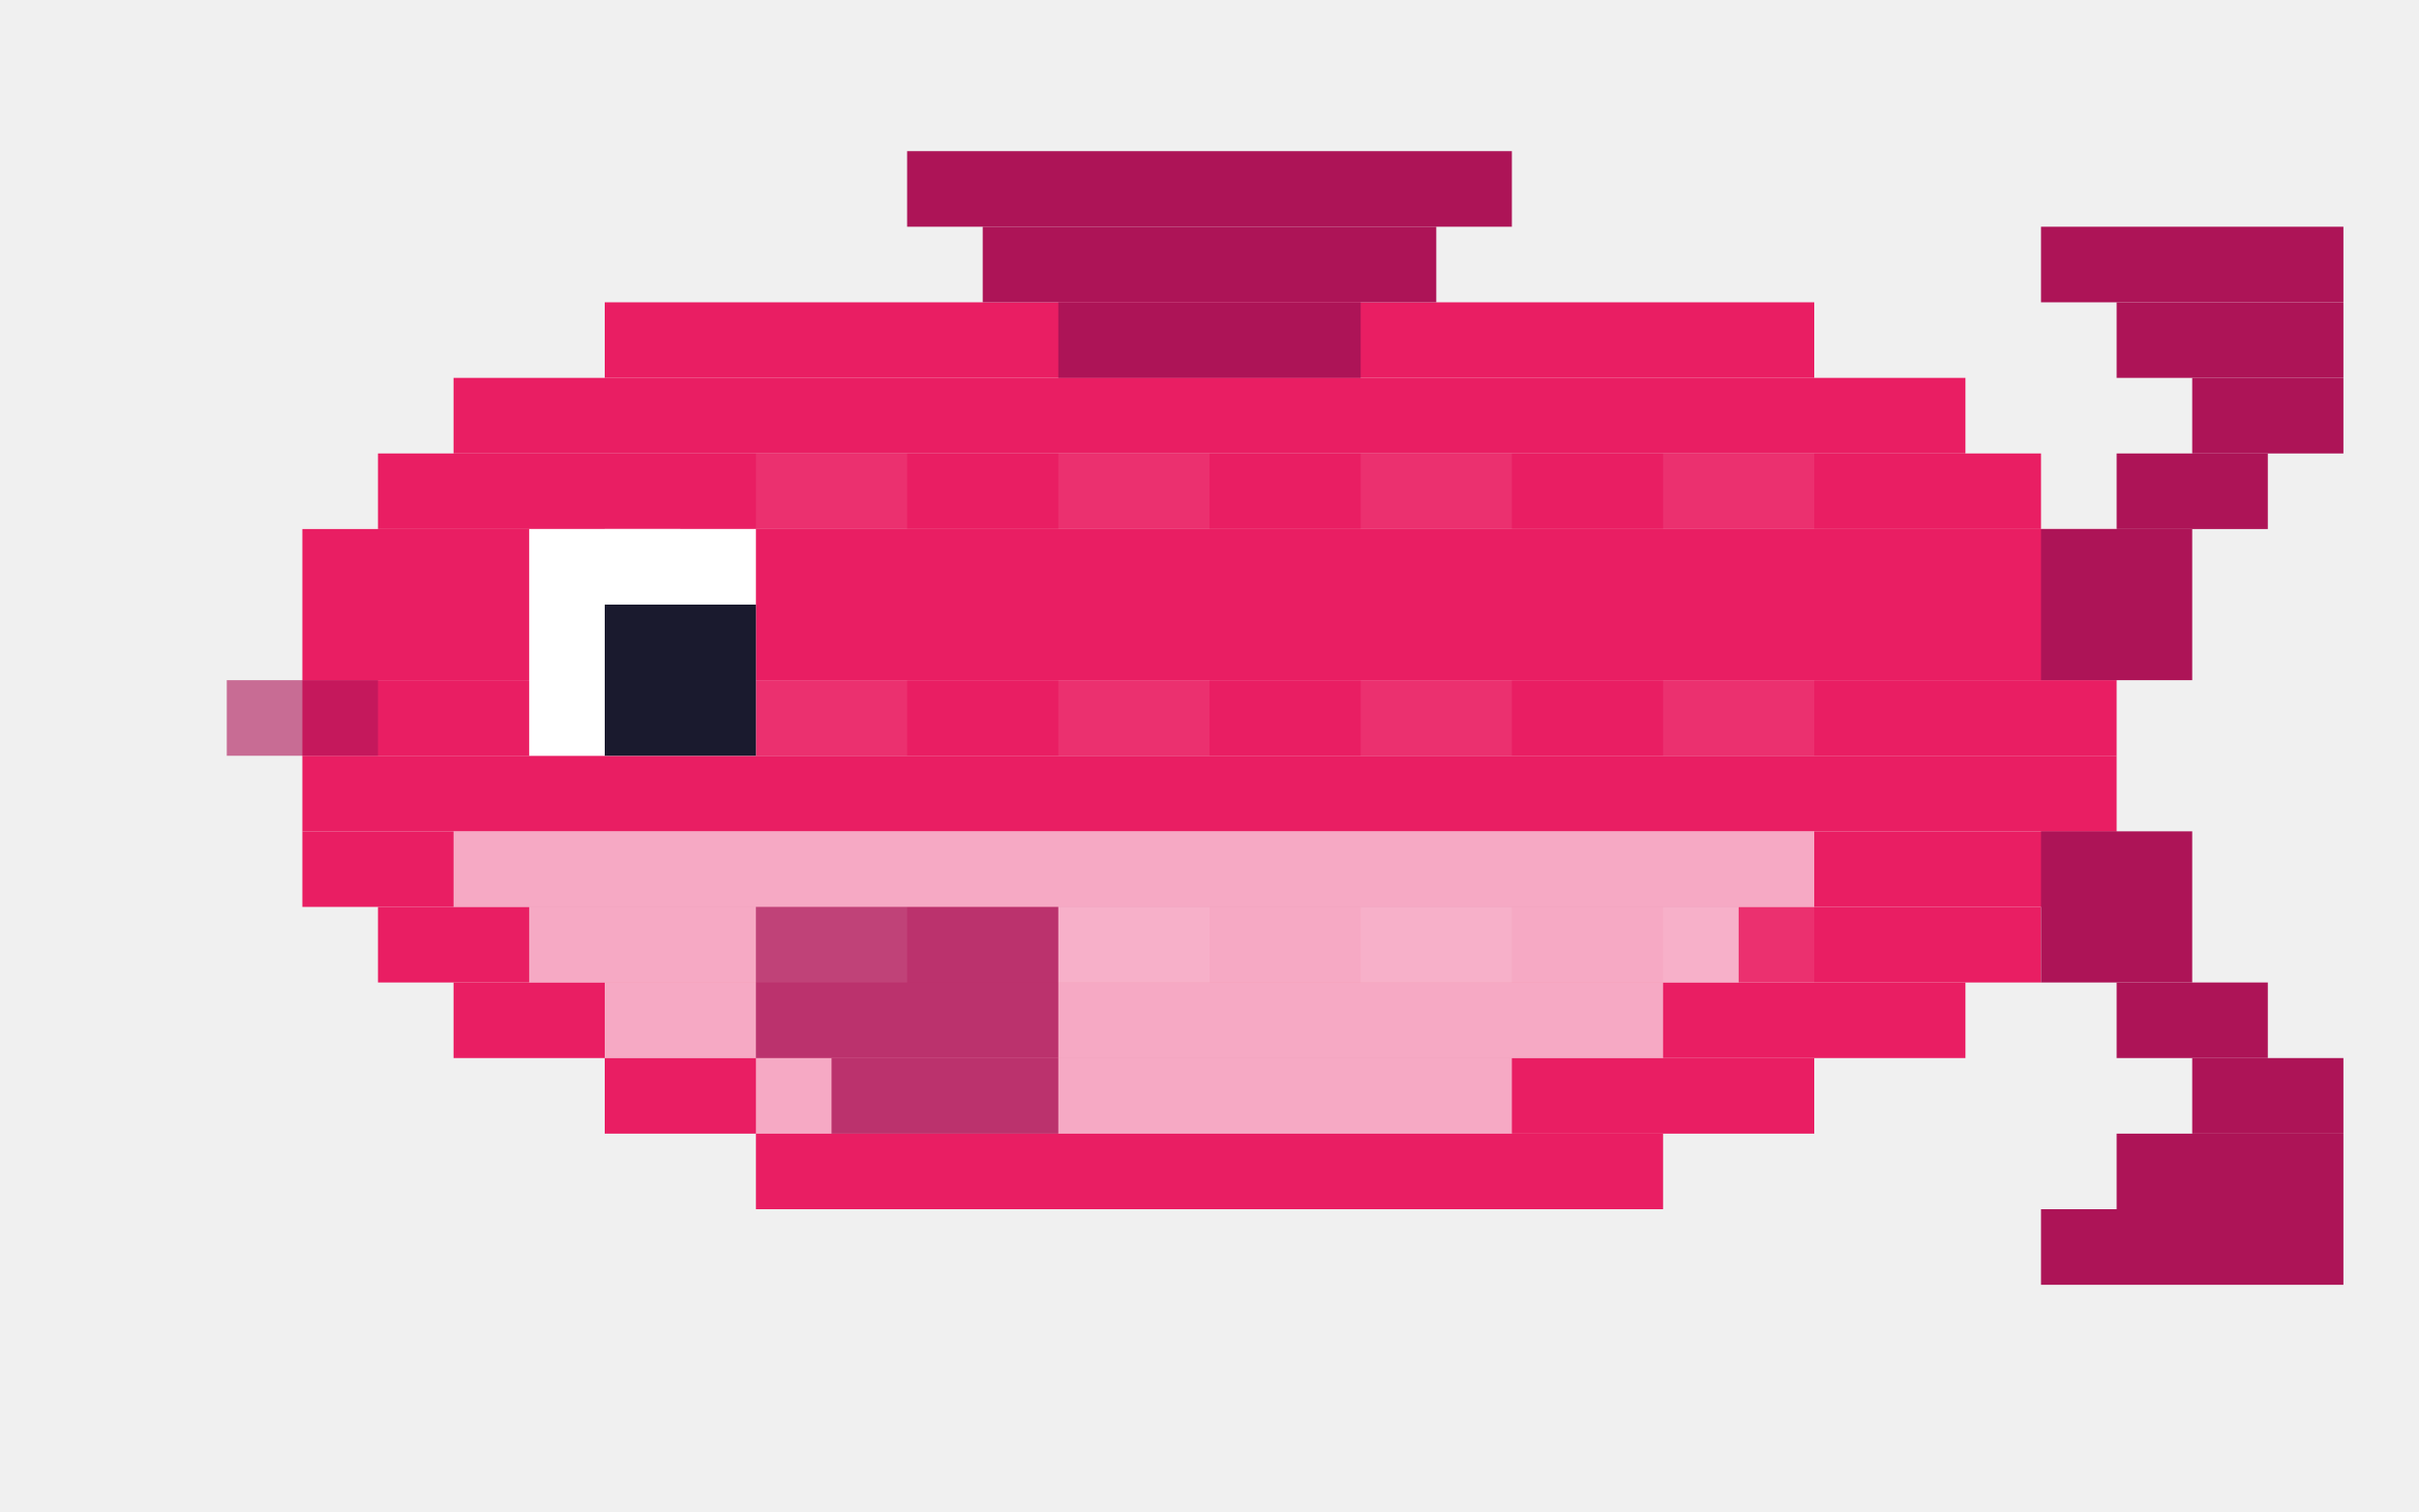
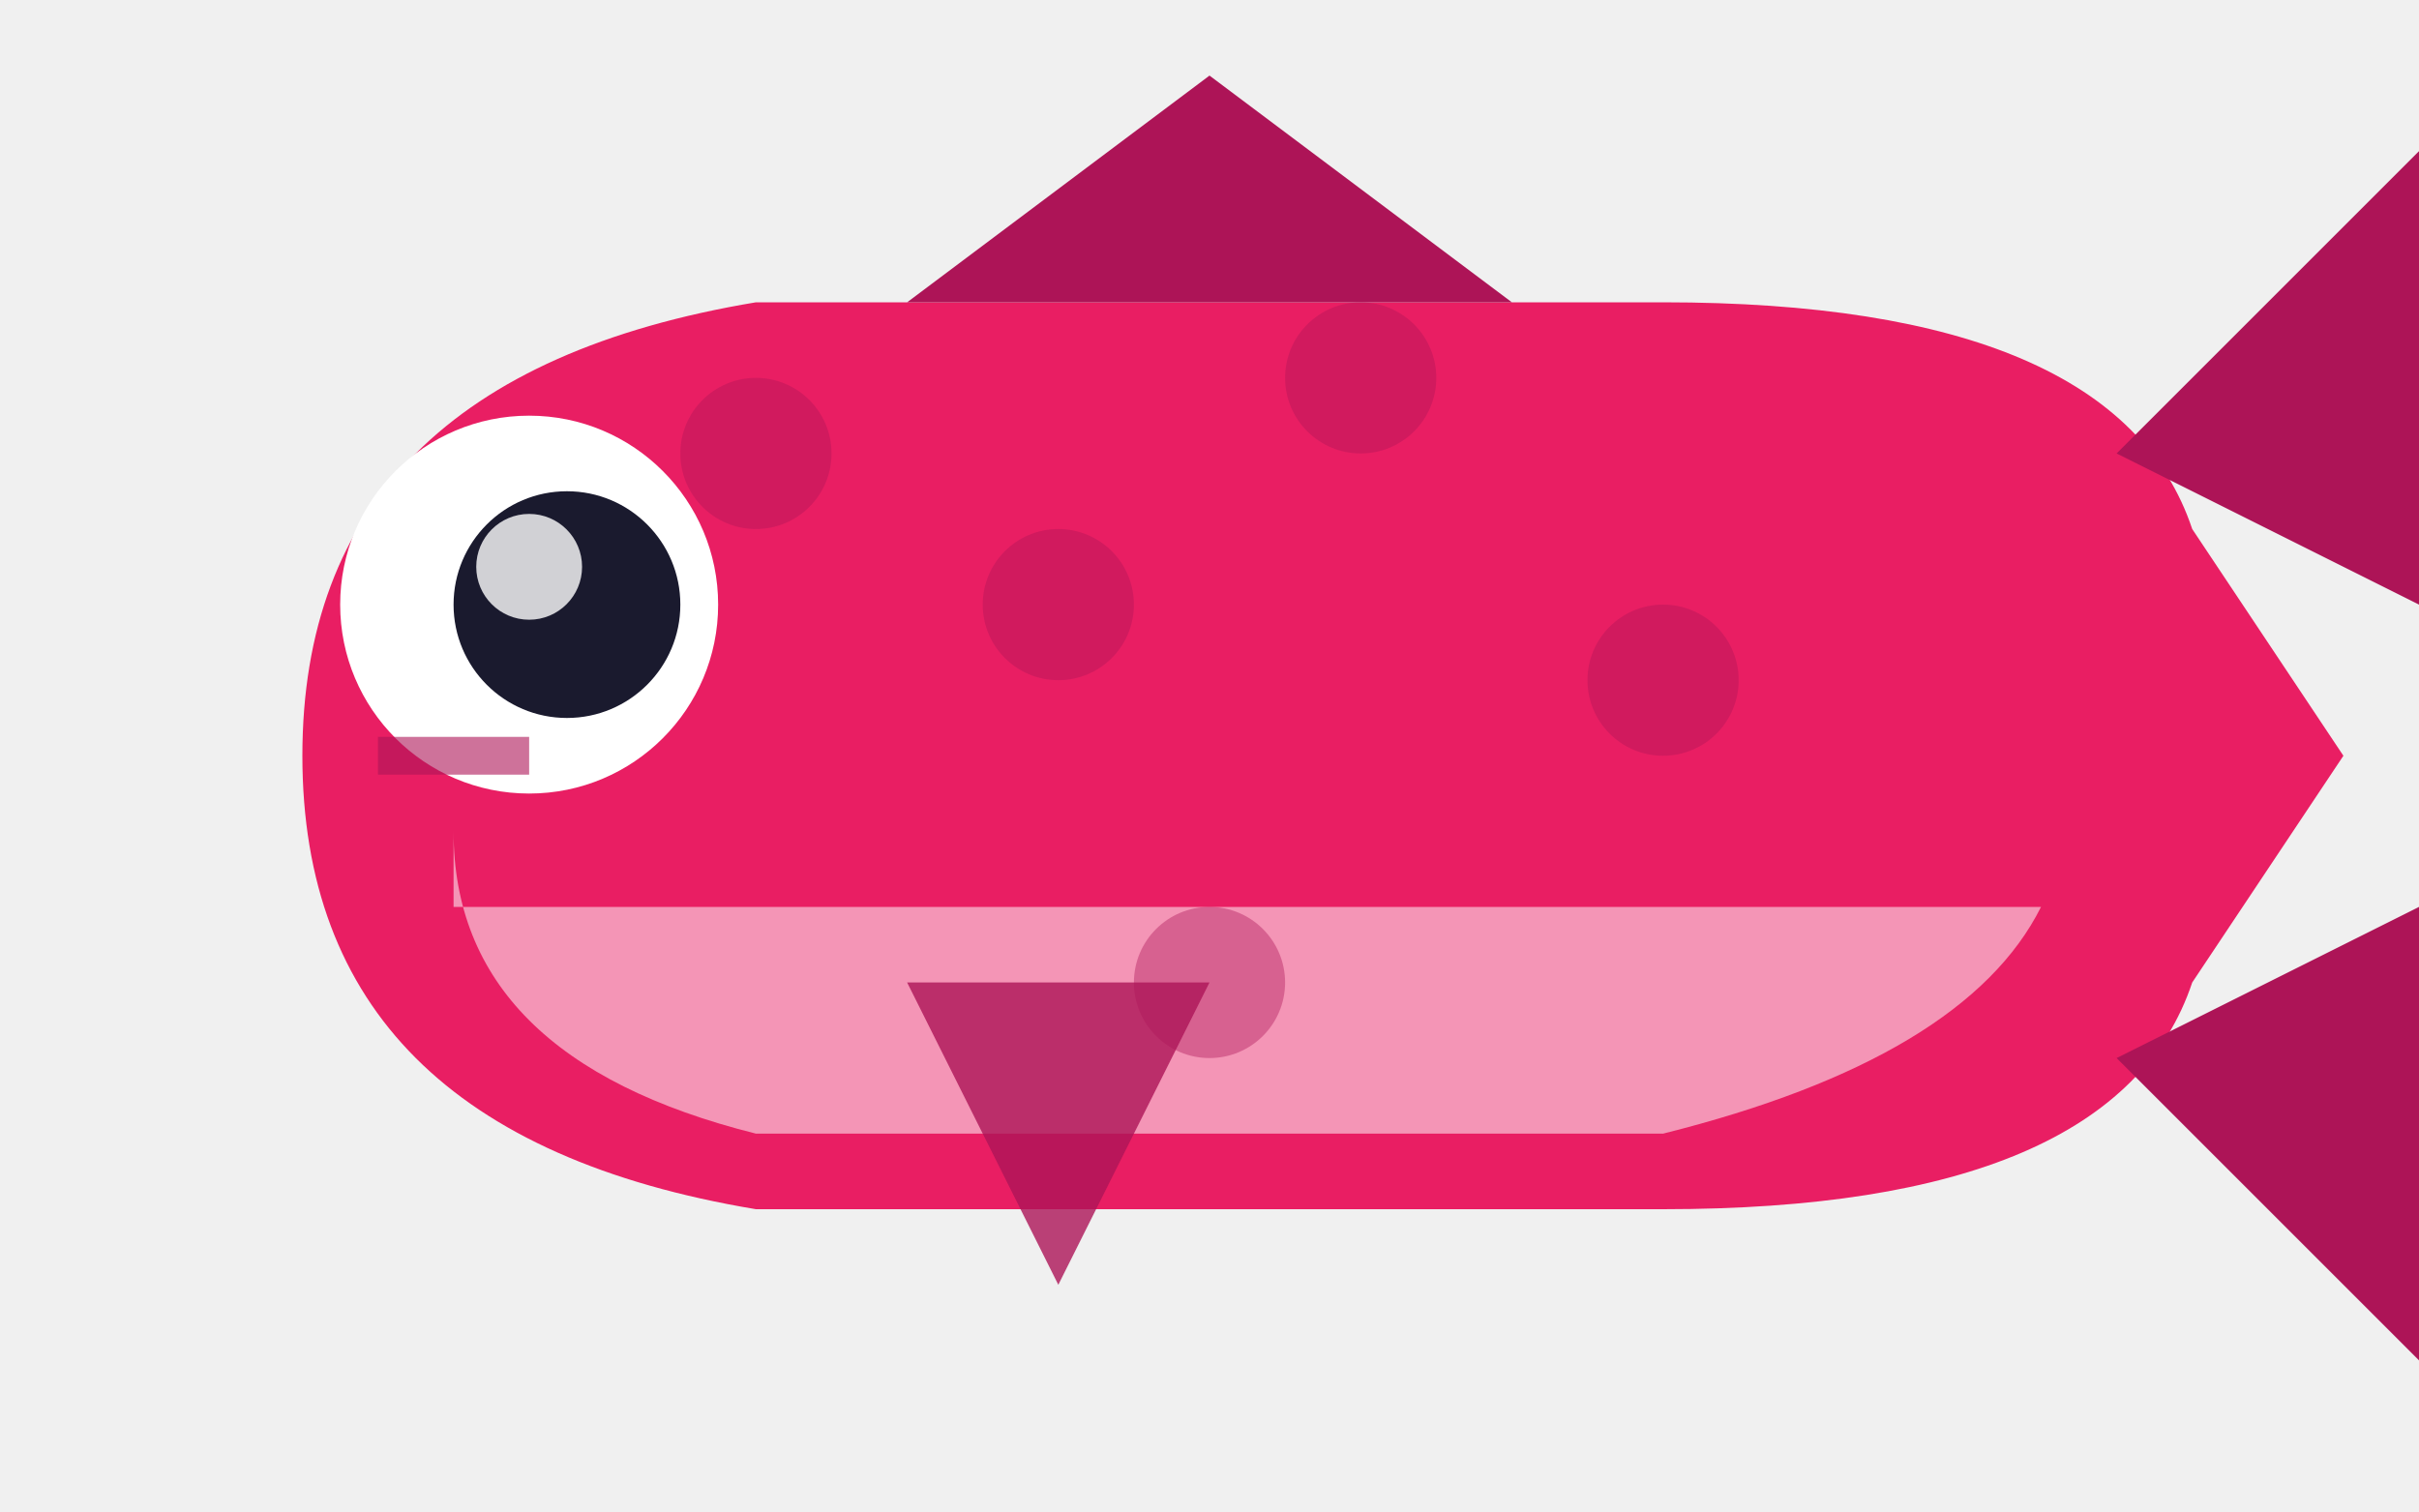
- <svg xmlns="http://www.w3.org/2000/svg" viewBox="0 0 32 20" width="64" height="40" style="image-rendering:pixelated">
-   <rect x="8" y="4" width="16" height="1" fill="#E91E63" />
-   <rect x="6" y="5" width="20" height="1" fill="#E91E63" />
-   <rect x="5" y="6" width="22" height="1" fill="#E91E63" />
-   <rect x="4" y="7" width="24" height="1" fill="#E91E63" />
-   <rect x="4" y="8" width="24" height="1" fill="#E91E63" />
-   <rect x="4" y="9" width="24" height="1" fill="#E91E63" />
-   <rect x="4" y="10" width="24" height="1" fill="#E91E63" />
-   <rect x="4" y="11" width="24" height="1" fill="#E91E63" />
-   <rect x="5" y="12" width="22" height="1" fill="#E91E63" />
-   <rect x="6" y="13" width="20" height="1" fill="#E91E63" />
-   <rect x="8" y="14" width="16" height="1" fill="#E91E63" />
-   <rect x="10" y="15" width="12" height="1" fill="#E91E63" />
-   <rect x="6" y="11" width="18" height="1" fill="#FCE4EC" opacity="0.7" />
-   <rect x="7" y="12" width="16" height="1" fill="#FCE4EC" opacity="0.7" />
-   <rect x="8" y="13" width="14" height="1" fill="#FCE4EC" opacity="0.7" />
-   <rect x="10" y="14" width="10" height="1" fill="#FCE4EC" opacity="0.7" />
-   <rect x="27" y="3" width="4" height="1" fill="#AD1457" />
-   <rect x="28" y="4" width="3" height="1" fill="#AD1457" />
-   <rect x="29" y="5" width="2" height="1" fill="#AD1457" />
-   <rect x="28" y="6" width="2" height="1" fill="#AD1457" />
-   <rect x="27" y="7" width="2" height="2" fill="#AD1457" />
-   <rect x="27" y="11" width="2" height="2" fill="#AD1457" />
-   <rect x="28" y="13" width="2" height="1" fill="#AD1457" />
-   <rect x="29" y="14" width="2" height="1" fill="#AD1457" />
-   <rect x="28" y="15" width="3" height="1" fill="#AD1457" />
-   <rect x="27" y="16" width="4" height="1" fill="#AD1457" />
-   <rect x="12" y="2" width="8" height="1" fill="#AD1457" />
-   <rect x="13" y="3" width="6" height="1" fill="#AD1457" />
-   <rect x="14" y="4" width="4" height="1" fill="#AD1457" />
-   <rect x="10" y="12" width="4" height="2" fill="#AD1457" opacity="0.8" />
-   <rect x="11" y="14" width="3" height="1" fill="#AD1457" opacity="0.8" />
-   <rect x="7" y="7" width="3" height="3" fill="white" />
-   <rect x="8" y="8" width="2" height="2" fill="#1a1a2e" />
-   <rect x="8" y="7" width="1" height="1" fill="white" opacity="0.8" />
-   <rect x="3" y="9" width="2" height="1" fill="#AD1457" opacity="0.6" />
-   <rect x="10" y="6" width="2" height="1" fill="white" opacity="0.08" />
-   <rect x="14" y="6" width="2" height="1" fill="white" opacity="0.08" />
-   <rect x="18" y="6" width="2" height="1" fill="white" opacity="0.08" />
-   <rect x="22" y="6" width="2" height="1" fill="white" opacity="0.08" />
-   <rect x="10" y="9" width="2" height="1" fill="white" opacity="0.08" />
-   <rect x="14" y="9" width="2" height="1" fill="white" opacity="0.08" />
-   <rect x="18" y="9" width="2" height="1" fill="white" opacity="0.08" />
-   <rect x="22" y="9" width="2" height="1" fill="white" opacity="0.08" />
-   <rect x="10" y="12" width="2" height="1" fill="white" opacity="0.08" />
-   <rect x="14" y="12" width="2" height="1" fill="white" opacity="0.08" />
-   <rect x="18" y="12" width="2" height="1" fill="white" opacity="0.08" />
-   <rect x="22" y="12" width="2" height="1" fill="white" opacity="0.08" />
+ <svg xmlns="http://www.w3.org/2000/svg" viewBox="0 0 32 20" width="64" height="40">
+   <path d="M4,10 Q4,5 10,4 L22,4 Q28,4 29,7 L31,10 L29,13 Q28,16 22,16 L10,16 Q4,15 4,10 Z" fill="#E91E63" />
+   <path d="M6,11 Q6,14 10,15 L22,15 Q26,14 27,12 L6,12 Z" fill="#FCE4EC" opacity="0.6" />
+   <path d="M28,6 L32,2 L32,8 Z" fill="#AD1457" />
+   <path d="M28,14 L32,18 L32,12 Z" fill="#AD1457" />
+   <path d="M12,4 L16,1 L20,4 Z" fill="#AD1457" />
+   <path d="M12,13 L14,17 L16,13 Z" fill="#AD1457" opacity="0.8" />
+   <circle cx="7" cy="8" r="2.5" fill="white" />
+   <circle cx="7.5" cy="8" r="1.5" fill="#1a1a2e" />
+   <circle cx="7" cy="7.5" r="0.7" fill="white" opacity="0.8" />
+   <circle cx="10" cy="6" r="1" fill="#AD1457" opacity="0.4" />
+   <circle cx="14" cy="8" r="1" fill="#AD1457" opacity="0.4" />
+   <circle cx="18" cy="5" r="1" fill="#AD1457" opacity="0.4" />
+   <circle cx="22" cy="9" r="1" fill="#AD1457" opacity="0.4" />
+   <circle cx="16" cy="13" r="1" fill="#AD1457" opacity="0.4" />
+   <line x1="5" y1="10" x2="7" y2="10" stroke="#AD1457" stroke-width="0.5" opacity="0.6" />
</svg>
